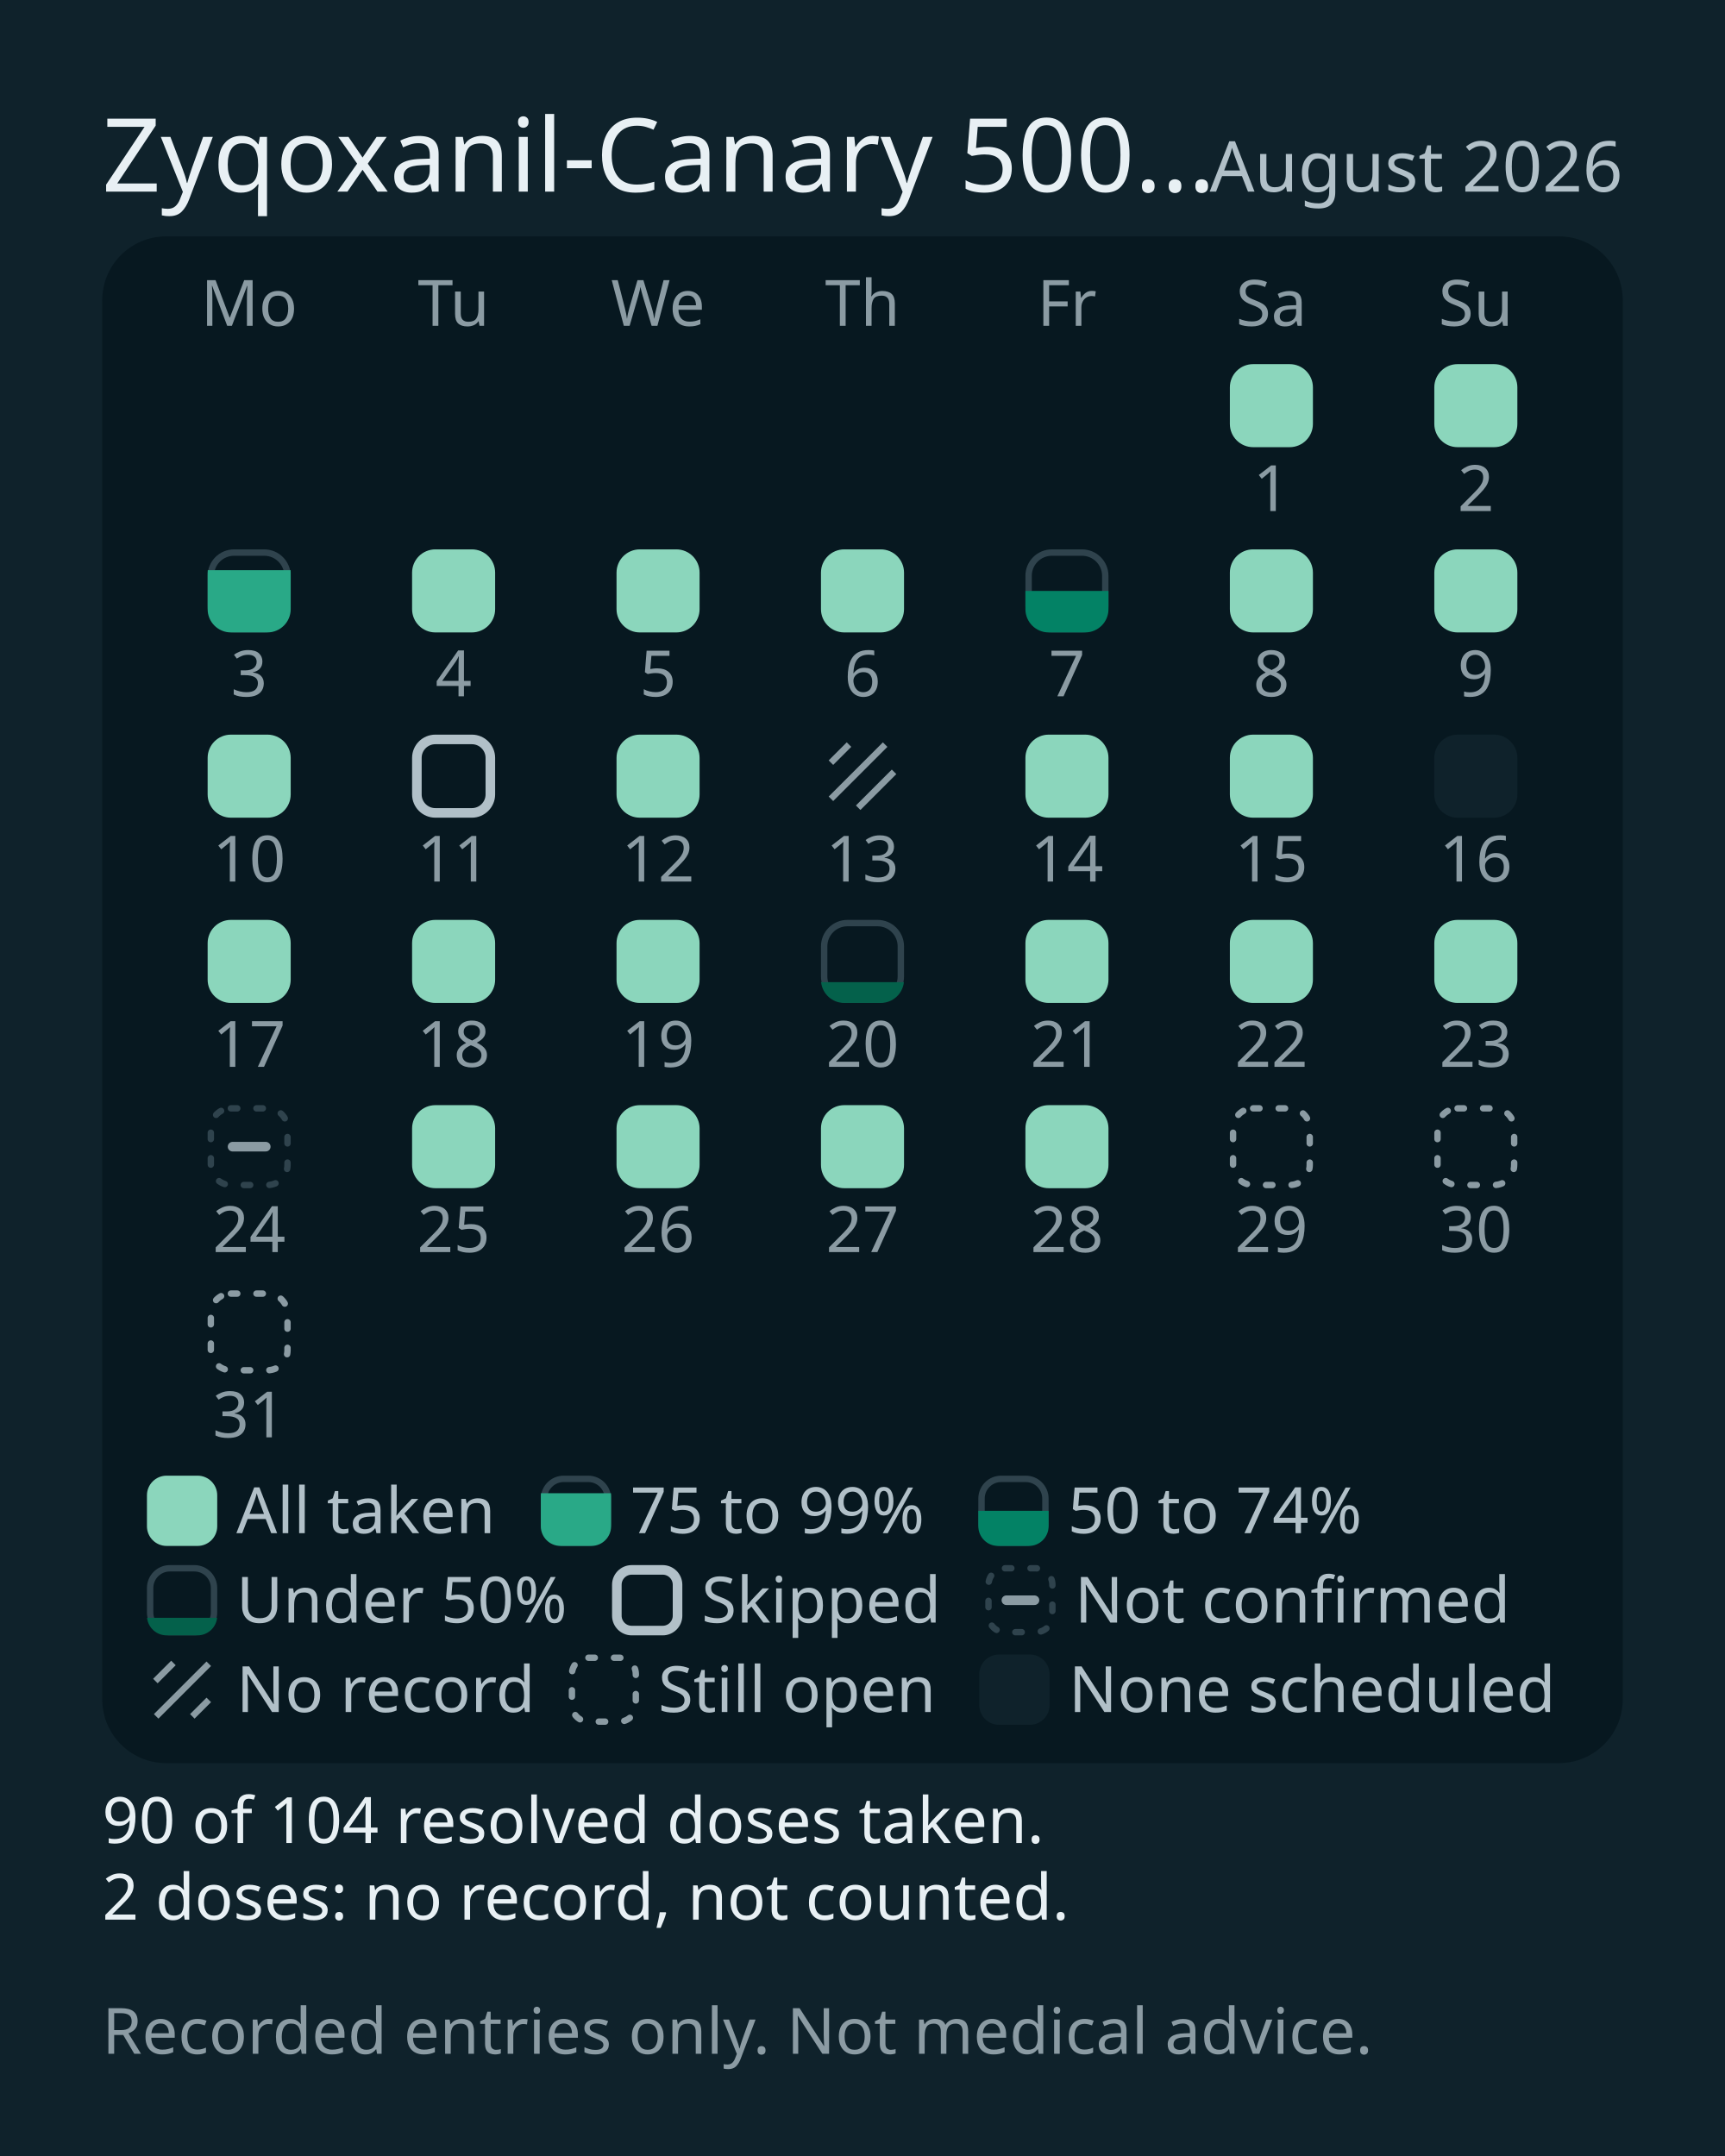
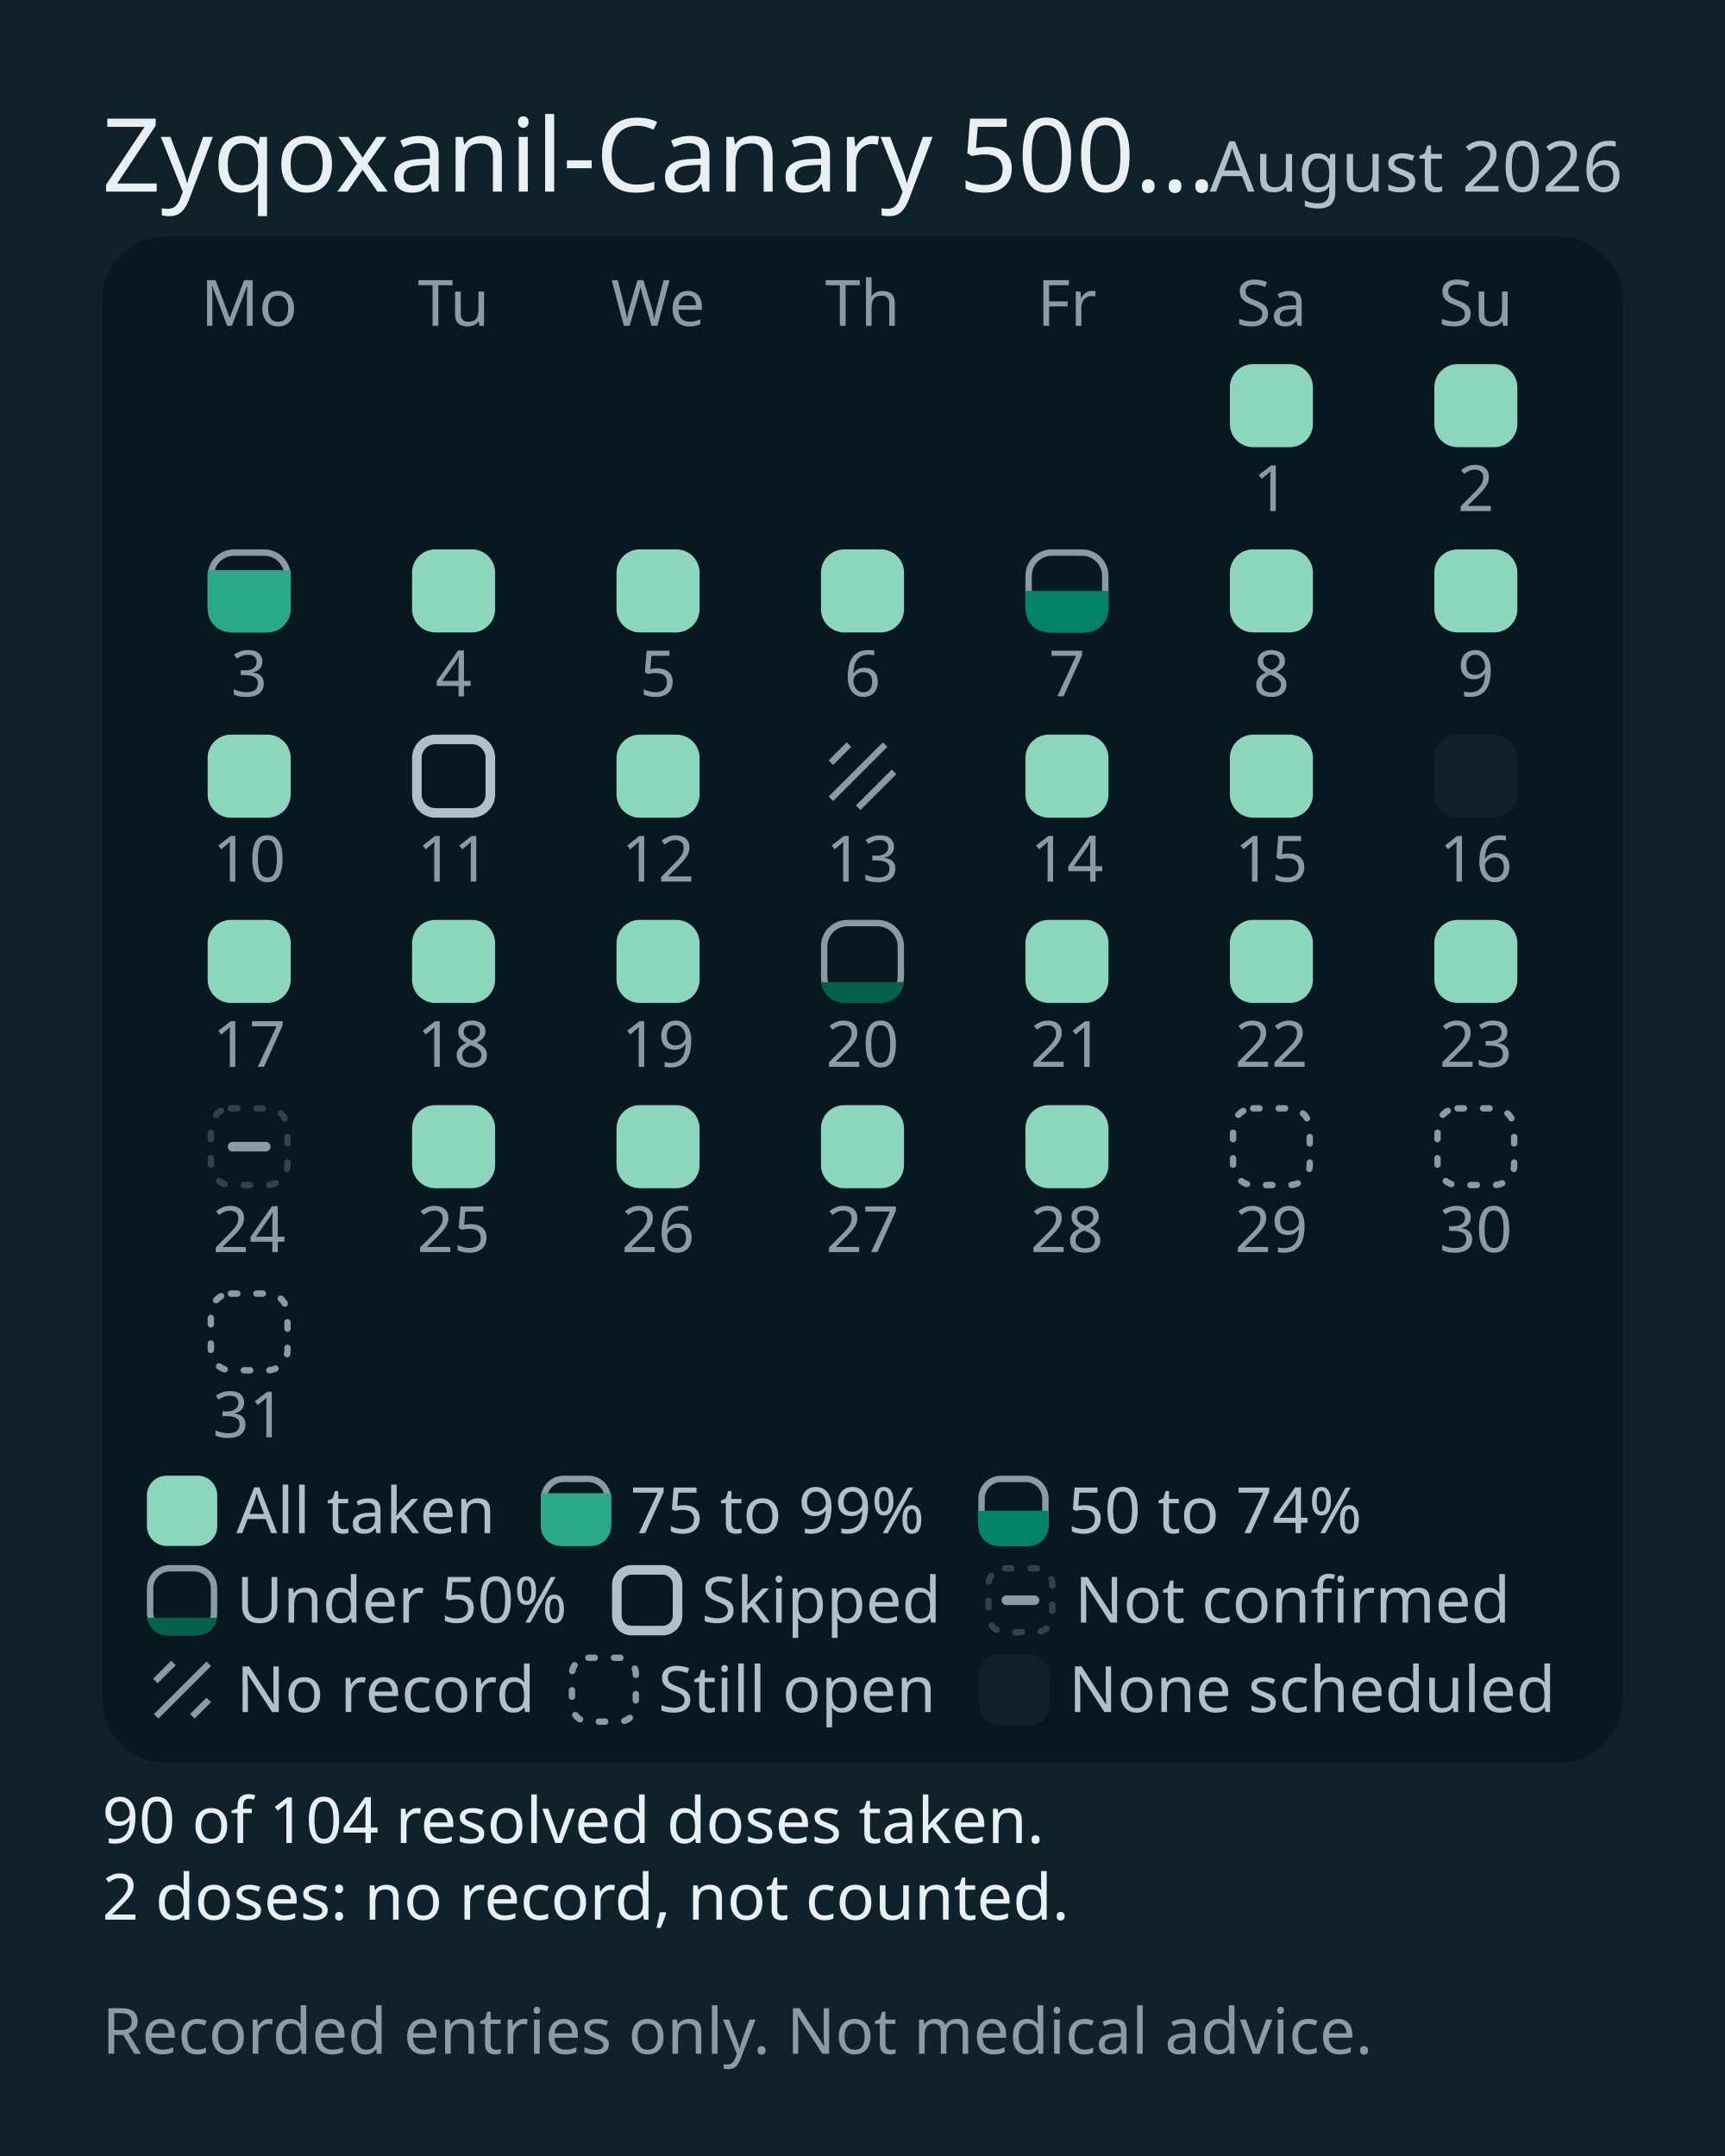
<svg xmlns="http://www.w3.org/2000/svg" width="1080" height="1350" viewBox="0 0 1080 1350">
  <rect width="1080" height="1350" fill="#0f222b" />
  <text x="64" y="120" font-family="IBM Plex Sans Condensed" font-weight="500" font-size="64" fill="#e8f0f4">Zyqoxanil-Canary 500…</text>
  <text x="1016" y="120" font-family="IBM Plex Sans" font-weight="500" font-size="44" fill="#b1c0c8" text-anchor="end">August 2026</text>
  <rect x="64" y="148" width="952" height="956" rx="40" fill="#071820" />
  <text x="156" y="204" font-family="IBM Plex Sans" font-weight="500" font-size="40" fill="#8b9ba3" text-anchor="middle">Mo</text>
  <text x="284" y="204" font-family="IBM Plex Sans" font-weight="500" font-size="40" fill="#8b9ba3" text-anchor="middle">Tu</text>
  <text x="412" y="204" font-family="IBM Plex Sans" font-weight="500" font-size="40" fill="#8b9ba3" text-anchor="middle">We</text>
  <text x="540" y="204" font-family="IBM Plex Sans" font-weight="500" font-size="40" fill="#8b9ba3" text-anchor="middle">Th</text>
  <text x="668" y="204" font-family="IBM Plex Sans" font-weight="500" font-size="40" fill="#8b9ba3" text-anchor="middle">Fr</text>
  <text x="796" y="204" font-family="IBM Plex Sans" font-weight="500" font-size="40" fill="#8b9ba3" text-anchor="middle">Sa</text>
  <text x="924" y="204" font-family="IBM Plex Sans" font-weight="500" font-size="40" fill="#8b9ba3" text-anchor="middle">Su</text>
  <g>
    <rect x="770" y="228" width="52" height="52" rx="14.56" fill="#8bd6bc" />
  </g>
  <text x="796" y="320" font-family="IBM Plex Sans" font-weight="500" font-size="40" fill="#8b9ba3" text-anchor="middle">1</text>
  <g>
    <rect x="898" y="228" width="52" height="52" rx="14.56" fill="#8bd6bc" />
  </g>
  <text x="924" y="320" font-family="IBM Plex Sans" font-weight="500" font-size="40" fill="#8b9ba3" text-anchor="middle">2</text>
  <g>
-     <rect x="132" y="346" width="48" height="48" rx="14.56" fill="none" stroke="#2f434d" stroke-width="4" />
+     <rect x="132" y="346" width="48" height="48" rx="14.56" fill="none" stroke="#8b9ba3" stroke-width="4" />
    <path d="M130.08 357 L181.92 357 A14.56 14.56 0 0 1 182 358.56 L182 381.44 A14.56 14.56 0 0 1 167.44 396 L144.56 396 A14.56 14.56 0 0 1 130 381.44 L130 358.56 A14.56 14.56 0 0 1 130.08 357 Z" fill="#29a987" />
  </g>
  <text x="156" y="436" font-family="IBM Plex Sans" font-weight="500" font-size="40" fill="#8b9ba3" text-anchor="middle">3</text>
  <g>
    <rect x="258" y="344" width="52" height="52" rx="14.56" fill="#8bd6bc" />
  </g>
  <text x="284" y="436" font-family="IBM Plex Sans" font-weight="500" font-size="40" fill="#8b9ba3" text-anchor="middle">4</text>
  <g>
    <rect x="386" y="344" width="52" height="52" rx="14.56" fill="#8bd6bc" />
  </g>
  <text x="412" y="436" font-family="IBM Plex Sans" font-weight="500" font-size="40" fill="#8b9ba3" text-anchor="middle">5</text>
  <g>
    <rect x="514" y="344" width="52" height="52" rx="14.56" fill="#8bd6bc" />
  </g>
  <text x="540" y="436" font-family="IBM Plex Sans" font-weight="500" font-size="40" fill="#8b9ba3" text-anchor="middle">6</text>
  <g>
-     <rect x="644" y="346" width="48" height="48" rx="14.56" fill="none" stroke="#2f434d" stroke-width="4" />
+     <rect x="644" y="346" width="48" height="48" rx="14.56" fill="none" stroke="#8b9ba3" stroke-width="4" />
    <path d="M642 370 L694 370 L694 381.44 A14.56 14.56 0 0 1 679.44 396 L656.56 396 A14.56 14.56 0 0 1 642 381.44 Z" fill="#038265" />
  </g>
  <text x="668" y="436" font-family="IBM Plex Sans" font-weight="500" font-size="40" fill="#8b9ba3" text-anchor="middle">7</text>
  <g>
    <rect x="770" y="344" width="52" height="52" rx="14.56" fill="#8bd6bc" />
  </g>
  <text x="796" y="436" font-family="IBM Plex Sans" font-weight="500" font-size="40" fill="#8b9ba3" text-anchor="middle">8</text>
  <g>
    <rect x="898" y="344" width="52" height="52" rx="14.56" fill="#8bd6bc" />
  </g>
  <text x="924" y="436" font-family="IBM Plex Sans" font-weight="500" font-size="40" fill="#8b9ba3" text-anchor="middle">9</text>
  <g>
    <rect x="130" y="460" width="52" height="52" rx="14.56" fill="#8bd6bc" />
  </g>
  <text x="156" y="552" font-family="IBM Plex Sans" font-weight="500" font-size="40" fill="#8b9ba3" text-anchor="middle">10</text>
  <g>
    <rect x="261" y="463" width="46" height="46" rx="11.56" fill="none" stroke="#b1c0c8" stroke-width="6" />
  </g>
  <text x="284" y="552" font-family="IBM Plex Sans" font-weight="500" font-size="40" fill="#8b9ba3" text-anchor="middle">11</text>
  <g>
    <rect x="386" y="460" width="52" height="52" rx="14.56" fill="#8bd6bc" />
  </g>
  <text x="412" y="552" font-family="IBM Plex Sans" font-weight="500" font-size="40" fill="#8b9ba3" text-anchor="middle">12</text>
  <g>
    <line x1="520.24" y1="477.55" x2="531.55" y2="466.24" stroke="#8b9ba3" stroke-width="4" />
    <line x1="520.24" y1="500.18" x2="554.18" y2="466.24" stroke="#8b9ba3" stroke-width="4" />
    <line x1="537.29" y1="505.76" x2="559.76" y2="483.29" stroke="#8b9ba3" stroke-width="4" />
  </g>
  <text x="540" y="552" font-family="IBM Plex Sans" font-weight="500" font-size="40" fill="#8b9ba3" text-anchor="middle">13</text>
  <g>
    <rect x="642" y="460" width="52" height="52" rx="14.56" fill="#8bd6bc" />
  </g>
  <text x="668" y="552" font-family="IBM Plex Sans" font-weight="500" font-size="40" fill="#8b9ba3" text-anchor="middle">14</text>
  <g>
    <rect x="770" y="460" width="52" height="52" rx="14.56" fill="#8bd6bc" />
  </g>
  <text x="796" y="552" font-family="IBM Plex Sans" font-weight="500" font-size="40" fill="#8b9ba3" text-anchor="middle">15</text>
  <g>
    <rect x="898" y="460" width="52" height="52" rx="14.56" fill="#0f222b" />
  </g>
  <text x="924" y="552" font-family="IBM Plex Sans" font-weight="500" font-size="40" fill="#8b9ba3" text-anchor="middle">16</text>
  <g>
    <rect x="130" y="576" width="52" height="52" rx="14.56" fill="#8bd6bc" />
  </g>
  <text x="156" y="668" font-family="IBM Plex Sans" font-weight="500" font-size="40" fill="#8b9ba3" text-anchor="middle">17</text>
  <g>
    <rect x="258" y="576" width="52" height="52" rx="14.56" fill="#8bd6bc" />
  </g>
  <text x="284" y="668" font-family="IBM Plex Sans" font-weight="500" font-size="40" fill="#8b9ba3" text-anchor="middle">18</text>
  <g>
    <rect x="386" y="576" width="52" height="52" rx="14.56" fill="#8bd6bc" />
  </g>
  <text x="412" y="668" font-family="IBM Plex Sans" font-weight="500" font-size="40" fill="#8b9ba3" text-anchor="middle">19</text>
  <g>
-     <rect x="516" y="578" width="48" height="48" rx="14.56" fill="none" stroke="#2f434d" stroke-width="4" />
+     <rect x="516" y="578" width="48" height="48" rx="14.56" fill="none" stroke="#8b9ba3" stroke-width="4" />
    <path d="M514.08 615 L565.92 615 A14.56 14.56 0 0 1 551.44 628 L528.56 628 A14.56 14.56 0 0 1 514.08 615 Z" fill="#04614b" />
  </g>
  <text x="540" y="668" font-family="IBM Plex Sans" font-weight="500" font-size="40" fill="#8b9ba3" text-anchor="middle">20</text>
  <g>
    <rect x="642" y="576" width="52" height="52" rx="14.56" fill="#8bd6bc" />
  </g>
  <text x="668" y="668" font-family="IBM Plex Sans" font-weight="500" font-size="40" fill="#8b9ba3" text-anchor="middle">21</text>
  <g>
    <rect x="770" y="576" width="52" height="52" rx="14.56" fill="#8bd6bc" />
  </g>
  <text x="796" y="668" font-family="IBM Plex Sans" font-weight="500" font-size="40" fill="#8b9ba3" text-anchor="middle">22</text>
  <g>
    <rect x="898" y="576" width="52" height="52" rx="14.56" fill="#8bd6bc" />
  </g>
  <text x="924" y="668" font-family="IBM Plex Sans" font-weight="500" font-size="40" fill="#8b9ba3" text-anchor="middle">23</text>
  <g>
    <rect x="132" y="694" width="48" height="48" rx="12.56" fill="none" stroke="#2f434d" stroke-width="4" stroke-linecap="round" stroke-linejoin="round" stroke-dasharray="4 12" />
    <line x1="145.6" y1="718" x2="166.4" y2="718" stroke="#8b9ba3" stroke-width="6" stroke-linecap="round" stroke-linejoin="round" />
  </g>
  <text x="156" y="784" font-family="IBM Plex Sans" font-weight="500" font-size="40" fill="#8b9ba3" text-anchor="middle">24</text>
  <g>
    <rect x="258" y="692" width="52" height="52" rx="14.56" fill="#8bd6bc" />
  </g>
  <text x="284" y="784" font-family="IBM Plex Sans" font-weight="500" font-size="40" fill="#8b9ba3" text-anchor="middle">25</text>
  <g>
    <rect x="386" y="692" width="52" height="52" rx="14.56" fill="#8bd6bc" />
  </g>
  <text x="412" y="784" font-family="IBM Plex Sans" font-weight="500" font-size="40" fill="#8b9ba3" text-anchor="middle">26</text>
  <g>
    <rect x="514" y="692" width="52" height="52" rx="14.56" fill="#8bd6bc" />
  </g>
  <text x="540" y="784" font-family="IBM Plex Sans" font-weight="500" font-size="40" fill="#8b9ba3" text-anchor="middle">27</text>
  <g>
    <rect x="642" y="692" width="52" height="52" rx="14.56" fill="#8bd6bc" />
  </g>
  <text x="668" y="784" font-family="IBM Plex Sans" font-weight="500" font-size="40" fill="#8b9ba3" text-anchor="middle">28</text>
  <g>
    <rect x="772" y="694" width="48" height="48" rx="12.56" fill="none" stroke="#8b9ba3" stroke-width="4" stroke-linecap="round" stroke-linejoin="round" stroke-dasharray="4 12" />
  </g>
  <text x="796" y="784" font-family="IBM Plex Sans" font-weight="500" font-size="40" fill="#8b9ba3" text-anchor="middle">29</text>
  <g>
    <rect x="900" y="694" width="48" height="48" rx="12.56" fill="none" stroke="#8b9ba3" stroke-width="4" stroke-linecap="round" stroke-linejoin="round" stroke-dasharray="4 12" />
  </g>
  <text x="924" y="784" font-family="IBM Plex Sans" font-weight="500" font-size="40" fill="#8b9ba3" text-anchor="middle">30</text>
  <g>
    <rect x="132" y="810" width="48" height="48" rx="12.56" fill="none" stroke="#8b9ba3" stroke-width="4" stroke-linecap="round" stroke-linejoin="round" stroke-dasharray="4 12" />
  </g>
  <text x="156" y="900" font-family="IBM Plex Sans" font-weight="500" font-size="40" fill="#8b9ba3" text-anchor="middle">31</text>
  <g>
    <rect x="92" y="924" width="44" height="44" rx="12.32" fill="#8bd6bc" />
  </g>
  <text x="148" y="960" font-family="IBM Plex Sans" font-weight="500" font-size="40" fill="#b1c0c8">All taken</text>
  <g>
-     <rect x="340.6" y="926" width="40" height="40" rx="12.32" fill="none" stroke="#2f434d" stroke-width="4" />
+     <rect x="340.6" y="926" width="40" height="40" rx="12.32" fill="none" stroke="#8b9ba3" stroke-width="4" />
    <path d="M338.67 935 L382.53 935 A12.32 12.32 0 0 1 382.6 936.32 L382.6 955.68 A12.32 12.32 0 0 1 370.28 968 L350.92 968 A12.32 12.32 0 0 1 338.6 955.68 L338.6 936.32 A12.32 12.32 0 0 1 338.67 935 Z" fill="#29a987" />
  </g>
  <text x="394.6" y="960" font-family="IBM Plex Sans" font-weight="500" font-size="40" fill="#b1c0c8">75 to 99%</text>
  <g>
-     <rect x="614.52" y="926" width="40" height="40" rx="12.32" fill="none" stroke="#2f434d" stroke-width="4" />
+     <rect x="614.52" y="926" width="40" height="40" rx="12.32" fill="none" stroke="#8b9ba3" stroke-width="4" />
    <path d="M612.52 946 L656.52 946 L656.52 955.68 A12.32 12.32 0 0 1 644.2 968 L624.84 968 A12.32 12.32 0 0 1 612.52 955.68 Z" fill="#038265" />
  </g>
  <text x="668.52" y="960" font-family="IBM Plex Sans" font-weight="500" font-size="40" fill="#b1c0c8">50 to 74%</text>
  <g>
-     <rect x="94" y="982" width="40" height="40" rx="12.32" fill="none" stroke="#2f434d" stroke-width="4" />
+     <rect x="94" y="982" width="40" height="40" rx="12.32" fill="none" stroke="#8b9ba3" stroke-width="4" />
    <path d="M92.07 1013 L135.93 1013 A12.32 12.32 0 0 1 123.68 1024 L104.32 1024 A12.32 12.32 0 0 1 92.07 1013 Z" fill="#04614b" />
  </g>
  <text x="148" y="1016" font-family="IBM Plex Sans" font-weight="500" font-size="40" fill="#b1c0c8">Under 50%</text>
  <g>
    <rect x="386.2" y="983" width="38" height="38" rx="9.32" fill="none" stroke="#b1c0c8" stroke-width="6" />
  </g>
  <text x="439.2" y="1016" font-family="IBM Plex Sans" font-weight="500" font-size="40" fill="#b1c0c8">Skipped</text>
  <g>
    <rect x="618.88" y="982" width="40" height="40" rx="10.32" fill="none" stroke="#2f434d" stroke-width="4" stroke-linecap="round" stroke-linejoin="round" stroke-dasharray="4 12" />
    <line x1="630.08" y1="1002" x2="647.68" y2="1002" stroke="#8b9ba3" stroke-width="6" stroke-linecap="round" stroke-linejoin="round" />
  </g>
  <text x="672.88" y="1016" font-family="IBM Plex Sans" font-weight="500" font-size="40" fill="#b1c0c8">Not confirmed</text>
  <g>
    <line x1="97.28" y1="1052.59" x2="108.59" y2="1041.28" stroke="#8b9ba3" stroke-width="4" />
    <line x1="97.78" y1="1074.72" x2="130.72" y2="1041.78" stroke="#8b9ba3" stroke-width="4" />
    <line x1="120.41" y1="1074.72" x2="130.72" y2="1064.41" stroke="#8b9ba3" stroke-width="4" />
  </g>
  <text x="148" y="1072" font-family="IBM Plex Sans" font-weight="500" font-size="40" fill="#b1c0c8">No record</text>
  <g>
    <rect x="358.08" y="1038" width="40" height="40" rx="10.32" fill="none" stroke="#8b9ba3" stroke-width="4" stroke-linecap="round" stroke-linejoin="round" stroke-dasharray="4 12" />
  </g>
  <text x="412.08" y="1072" font-family="IBM Plex Sans" font-weight="500" font-size="40" fill="#b1c0c8">Still open</text>
  <g>
    <rect x="613.12" y="1036" width="44" height="44" rx="12.32" fill="#0f222b" />
  </g>
  <text x="669.12" y="1072" font-family="IBM Plex Sans" font-weight="500" font-size="40" fill="#b1c0c8">None scheduled</text>
  <text x="64" y="1154" font-family="IBM Plex Sans" font-weight="500" font-size="40" fill="#e8f0f4">90 of 104 resolved doses taken.</text>
  <text x="64" y="1202" font-family="IBM Plex Sans" font-weight="500" font-size="40" fill="#e8f0f4">2 doses: no record, not counted.</text>
  <text x="64" y="1286" font-family="IBM Plex Sans" font-weight="500" font-size="40" fill="#8b9ba3">Recorded entries only. Not medical advice.</text>
</svg>
